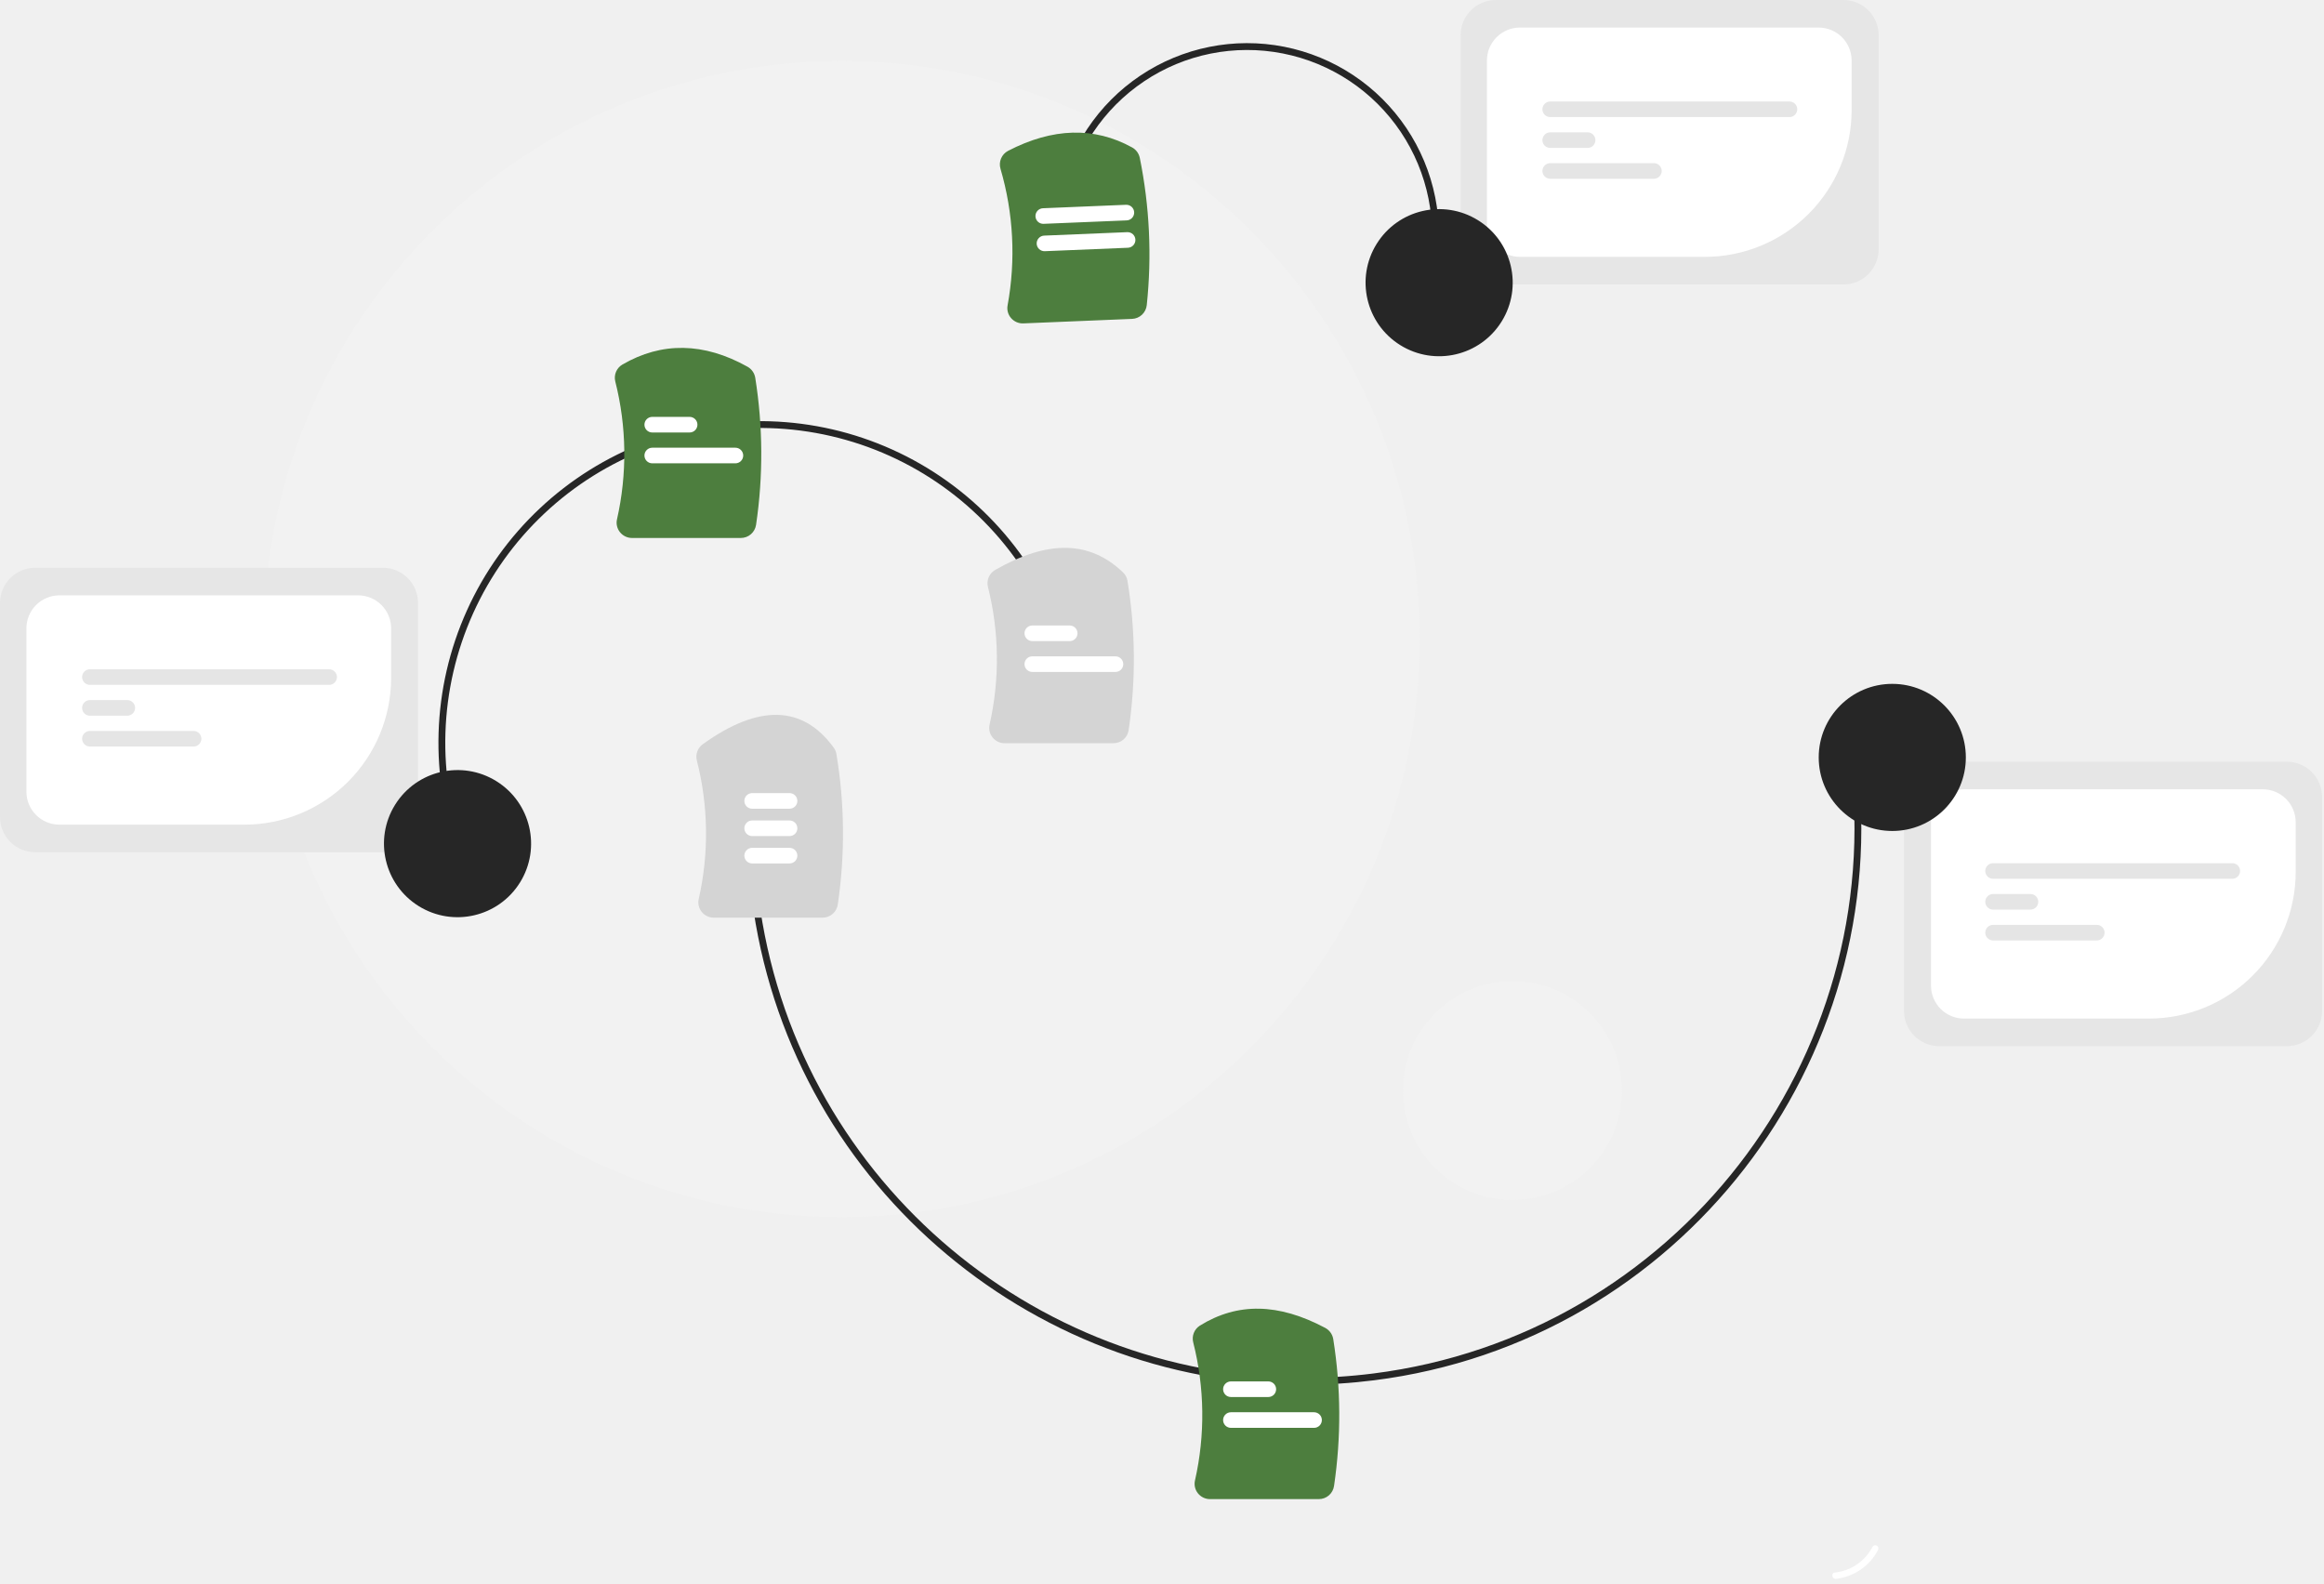
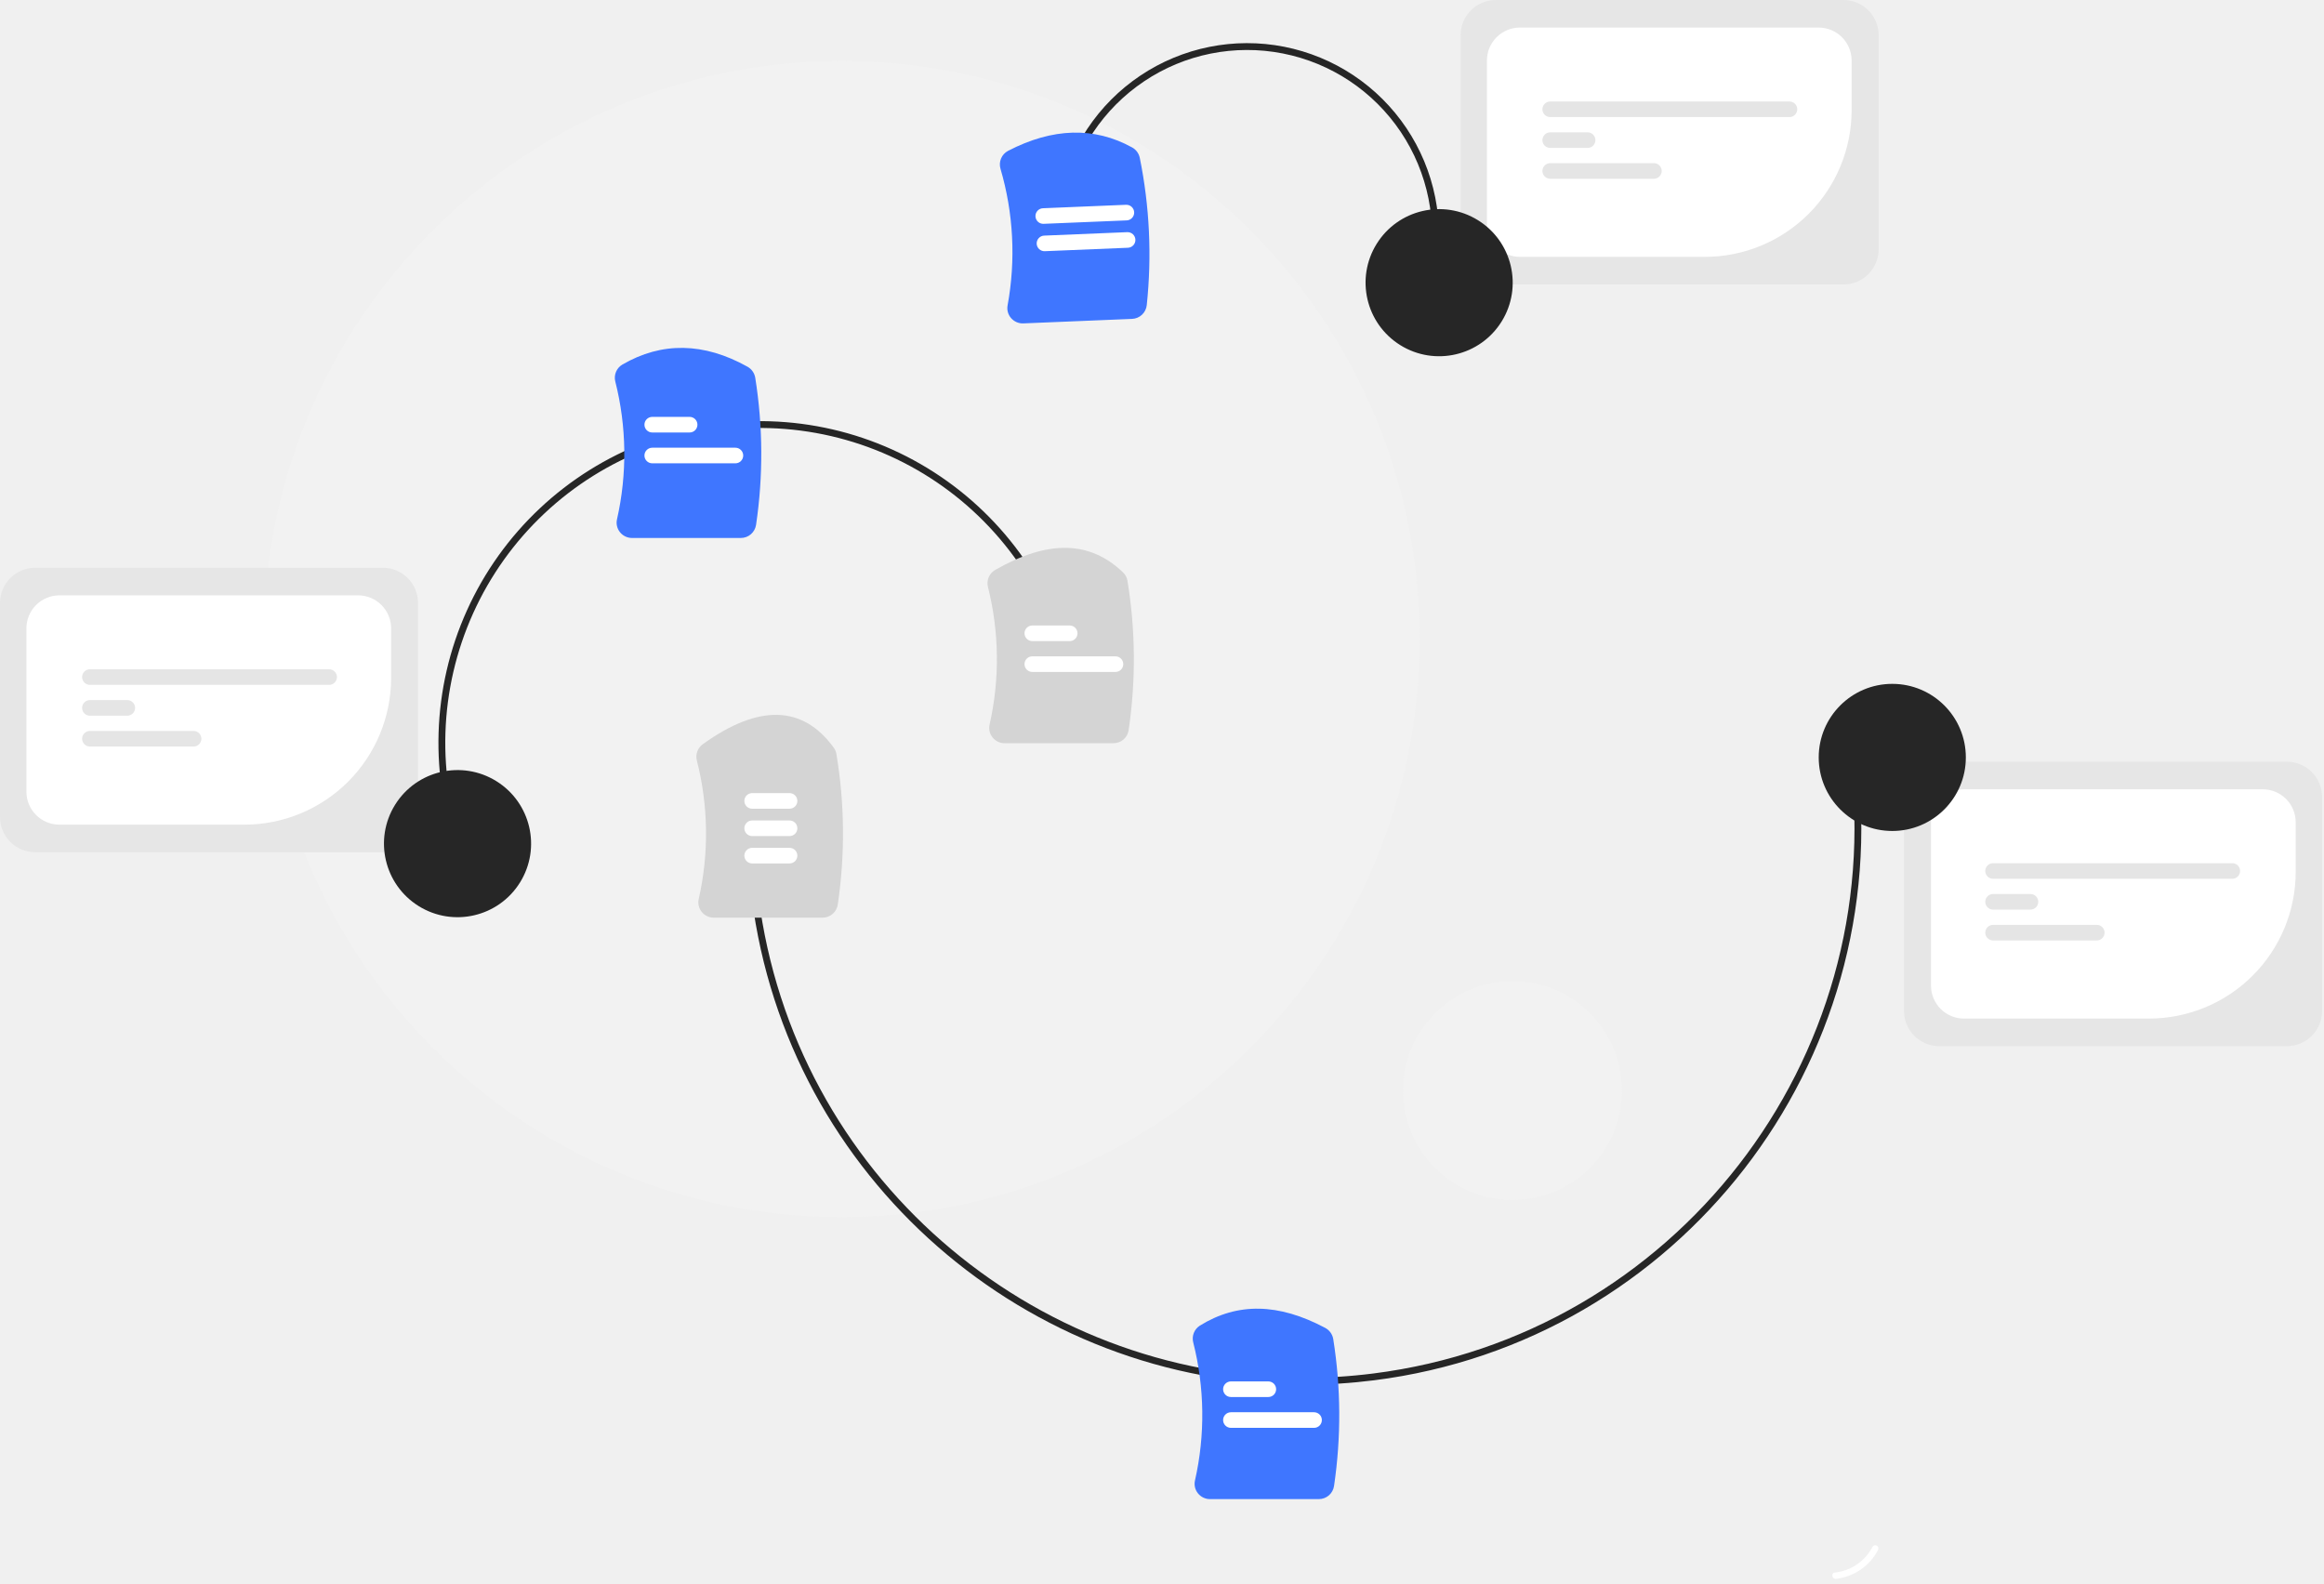
<svg xmlns="http://www.w3.org/2000/svg" width="179" height="122" viewBox="0 0 179 122" fill="none">
  <path d="M64.824 93.746C89.413 93.746 109.347 73.812 109.347 49.223C109.347 24.633 89.413 4.7 64.824 4.7C40.234 4.7 20.301 24.633 20.301 49.223C20.301 73.812 40.234 93.746 64.824 93.746Z" fill="#F2F2F2" />
  <path d="M116.497 92.43C121.153 92.43 124.927 88.655 124.927 83.999C124.927 79.343 121.153 75.569 116.497 75.569C111.841 75.569 108.066 79.343 108.066 83.999C108.066 88.655 111.841 92.43 116.497 92.43Z" fill="#F2F2F2" />
  <path d="M144.235 119.127C143.954 119.675 143.54 120.145 143.032 120.494C142.523 120.843 141.937 121.06 141.324 121.127C141.009 121.16 141.102 121.641 141.414 121.609C142.091 121.532 142.739 121.292 143.301 120.907C143.864 120.523 144.324 120.007 144.64 119.404C144.675 119.349 144.688 119.284 144.676 119.221C144.664 119.157 144.628 119.101 144.576 119.063C144.522 119.026 144.456 119.013 144.393 119.025C144.329 119.037 144.272 119.074 144.235 119.127Z" fill="white" />
  <path d="M100.432 106.656C79.153 106.657 60.638 90.783 57.902 69.131L58.425 69.065C61.127 90.45 79.416 106.128 100.433 106.129C102.218 106.129 104.002 106.017 105.774 105.792C128.954 102.864 145.429 81.624 142.501 58.444L143.024 58.378C145.988 81.846 129.308 103.351 105.84 106.315C104.046 106.542 102.24 106.656 100.432 106.656Z" fill="#262626" />
-   <path d="M101.577 115.468H93.198C93.019 115.469 92.842 115.428 92.681 115.351C92.52 115.273 92.378 115.16 92.267 115.02C92.157 114.883 92.079 114.723 92.04 114.552C92.001 114.381 92.001 114.204 92.04 114.033C92.835 110.524 92.788 106.877 91.903 103.389C91.842 103.148 91.859 102.895 91.952 102.664C92.044 102.434 92.207 102.238 92.417 102.105C95.315 100.31 98.472 100.366 102.066 102.277C102.23 102.363 102.371 102.486 102.479 102.635C102.587 102.785 102.66 102.958 102.69 103.14C103.285 106.884 103.306 110.698 102.752 114.448C102.712 114.732 102.572 114.991 102.356 115.179C102.14 115.366 101.863 115.469 101.577 115.468Z" fill="#4D7E3E" />
+   <path d="M101.577 115.468H93.198C93.019 115.469 92.842 115.428 92.681 115.351C92.52 115.273 92.378 115.16 92.267 115.02C92.157 114.883 92.079 114.723 92.04 114.552C92.001 114.381 92.001 114.204 92.04 114.033C92.835 110.524 92.788 106.877 91.903 103.389C91.842 103.148 91.859 102.895 91.952 102.664C92.044 102.434 92.207 102.238 92.417 102.105C95.315 100.31 98.472 100.366 102.066 102.277C102.23 102.363 102.371 102.486 102.479 102.635C102.587 102.785 102.66 102.958 102.69 103.14C103.285 106.884 103.306 110.698 102.752 114.448C102.712 114.732 102.572 114.991 102.356 115.179C102.14 115.366 101.863 115.469 101.577 115.468Z" fill="#3F76FF" />
  <path d="M63.354 70.683H54.976C54.797 70.683 54.62 70.643 54.459 70.565C54.297 70.487 54.156 70.374 54.045 70.234C53.935 70.097 53.857 69.938 53.818 69.767C53.778 69.596 53.778 69.418 53.817 69.247C54.615 65.726 54.565 62.066 53.671 58.568C53.614 58.338 53.628 58.096 53.71 57.873C53.792 57.651 53.939 57.458 54.132 57.32C58.44 54.221 61.833 54.311 64.216 57.587C64.324 57.737 64.395 57.909 64.425 58.09C65.062 61.919 65.097 65.823 64.529 69.663C64.49 69.946 64.349 70.205 64.133 70.393C63.917 70.58 63.641 70.683 63.354 70.683Z" fill="#D4D4D4" />
  <path d="M97.689 107.604H94.807C94.648 107.604 94.495 107.54 94.383 107.428C94.27 107.315 94.207 107.162 94.207 107.003C94.207 106.844 94.27 106.691 94.383 106.579C94.495 106.466 94.648 106.403 94.807 106.402H97.689C97.848 106.402 98.001 106.466 98.114 106.578C98.227 106.691 98.29 106.844 98.29 107.003C98.29 107.163 98.227 107.316 98.114 107.428C98.001 107.541 97.848 107.604 97.689 107.604Z" fill="white" />
  <path d="M101.213 109.979H94.807C94.648 109.979 94.495 109.915 94.383 109.803C94.27 109.69 94.207 109.537 94.207 109.378C94.207 109.219 94.27 109.066 94.383 108.954C94.495 108.841 94.648 108.778 94.807 108.777H101.213C101.372 108.778 101.525 108.841 101.637 108.954C101.75 109.066 101.813 109.219 101.813 109.378C101.813 109.537 101.75 109.69 101.637 109.803C101.525 109.915 101.372 109.979 101.213 109.979Z" fill="white" />
  <path d="M60.814 62.29H57.932C57.773 62.29 57.62 62.227 57.508 62.114C57.395 62.001 57.332 61.849 57.332 61.689C57.332 61.53 57.395 61.377 57.508 61.265C57.62 61.152 57.773 61.089 57.932 61.088H60.814C60.973 61.089 61.126 61.152 61.238 61.265C61.351 61.377 61.414 61.53 61.414 61.689C61.414 61.849 61.351 62.001 61.238 62.114C61.126 62.227 60.973 62.29 60.814 62.29Z" fill="white" />
  <path d="M60.814 64.398H57.932C57.773 64.397 57.62 64.334 57.508 64.221C57.395 64.109 57.332 63.956 57.332 63.797C57.332 63.638 57.395 63.485 57.508 63.372C57.62 63.26 57.773 63.196 57.932 63.196H60.814C60.973 63.196 61.126 63.26 61.238 63.372C61.351 63.485 61.414 63.638 61.414 63.797C61.414 63.956 61.351 64.109 61.238 64.221C61.126 64.334 60.973 64.397 60.814 64.398Z" fill="white" />
  <path d="M60.814 66.506H57.932C57.773 66.506 57.62 66.442 57.508 66.33C57.395 66.217 57.332 66.064 57.332 65.905C57.332 65.746 57.395 65.593 57.508 65.481C57.62 65.368 57.773 65.305 57.932 65.304H60.814C60.973 65.305 61.126 65.368 61.238 65.481C61.351 65.593 61.414 65.746 61.414 65.905C61.414 66.064 61.351 66.217 61.238 66.33C61.126 66.442 60.973 66.506 60.814 66.506Z" fill="white" />
  <path d="M176.143 80.581H149.36C148.642 80.58 147.954 80.295 147.446 79.787C146.939 79.279 146.653 78.591 146.652 77.874V61.377C146.653 60.66 146.939 59.971 147.446 59.464C147.954 58.956 148.642 58.671 149.36 58.67H176.143C176.861 58.671 177.549 58.956 178.057 59.464C178.564 59.971 178.85 60.66 178.851 61.377V77.874C178.85 78.591 178.564 79.279 178.057 79.787C177.549 80.295 176.861 80.58 176.143 80.581Z" fill="#E6E6E6" />
  <path d="M165.525 78.456H151.266C150.594 78.456 149.949 78.188 149.474 77.713C148.999 77.237 148.731 76.593 148.73 75.921V63.331C148.731 62.658 148.999 62.014 149.474 61.538C149.949 61.063 150.594 60.796 151.266 60.795H174.284C174.957 60.796 175.601 61.063 176.077 61.538C176.552 62.014 176.819 62.658 176.82 63.331V67.162C176.817 70.156 175.626 73.027 173.508 75.144C171.391 77.262 168.52 78.453 165.525 78.456Z" fill="white" />
  <path d="M171.937 67.688H153.511C153.352 67.688 153.199 67.624 153.086 67.512C152.973 67.399 152.91 67.246 152.91 67.087C152.91 66.927 152.973 66.775 153.086 66.662C153.199 66.549 153.352 66.486 153.511 66.486H171.937C172.096 66.486 172.249 66.549 172.362 66.662C172.474 66.775 172.538 66.927 172.538 67.087C172.538 67.246 172.474 67.399 172.362 67.512C172.249 67.624 172.096 67.688 171.937 67.688Z" fill="#E5E5E5" />
  <path d="M156.392 70.062H153.51C153.351 70.062 153.198 69.999 153.086 69.886C152.973 69.773 152.91 69.621 152.91 69.461C152.91 69.302 152.973 69.15 153.086 69.037C153.198 68.924 153.351 68.861 153.51 68.86H156.392C156.551 68.861 156.704 68.924 156.816 69.037C156.929 69.15 156.992 69.302 156.992 69.461C156.992 69.621 156.929 69.773 156.816 69.886C156.704 69.999 156.551 70.062 156.392 70.062Z" fill="#E5E5E5" />
  <path d="M161.498 72.438H153.511C153.352 72.438 153.199 72.374 153.086 72.262C152.973 72.149 152.91 71.996 152.91 71.837C152.91 71.677 152.973 71.525 153.086 71.412C153.199 71.299 153.352 71.236 153.511 71.236H161.498C161.658 71.236 161.81 71.299 161.923 71.412C162.036 71.525 162.099 71.677 162.099 71.837C162.099 71.996 162.036 72.149 161.923 72.262C161.81 72.374 161.658 72.438 161.498 72.438Z" fill="#E5E5E5" />
  <path d="M145.748 64.005C148.877 64.005 151.414 61.469 151.414 58.34C151.414 55.211 148.877 52.674 145.748 52.674C142.619 52.674 140.082 55.211 140.082 58.34C140.082 61.469 142.619 64.005 145.748 64.005Z" fill="#262626" />
  <path d="M81.559 15.242C81.934 13.339 82.68 11.527 83.755 9.912C84.83 8.297 86.213 6.909 87.824 5.828C91.079 3.645 95.067 2.844 98.912 3.601C100.816 3.977 102.627 4.723 104.242 5.798C105.858 6.873 107.245 8.256 108.326 9.867C109.407 11.479 110.16 13.287 110.542 15.19C110.924 17.092 110.928 19.051 110.553 20.955L110.036 20.853C110.766 17.145 109.994 13.299 107.889 10.161C105.783 7.023 102.518 4.849 98.81 4.119C95.102 3.388 91.256 4.16 88.118 6.266C84.98 8.371 82.806 11.637 82.076 15.344L81.559 15.242Z" fill="#262626" />
-   <path d="M87.195 24.562L78.824 24.909C78.645 24.917 78.467 24.884 78.302 24.813C78.138 24.742 77.992 24.635 77.875 24.5C77.759 24.368 77.675 24.211 77.629 24.042C77.582 23.873 77.575 23.695 77.607 23.523C78.249 20.02 78.062 16.415 77.06 12.998C76.983 12.736 76.999 12.456 77.105 12.205C77.211 11.954 77.4 11.747 77.642 11.62C81.071 9.839 84.284 9.749 87.191 11.352C87.343 11.434 87.476 11.55 87.579 11.689C87.682 11.828 87.754 11.988 87.789 12.158C88.546 15.887 88.727 19.71 88.327 23.495C88.299 23.779 88.169 24.045 87.961 24.241C87.753 24.437 87.481 24.551 87.195 24.562Z" fill="#4D7E3E" />
+   <path d="M87.195 24.562L78.824 24.909C78.645 24.917 78.467 24.884 78.302 24.813C78.138 24.742 77.992 24.635 77.875 24.5C77.759 24.368 77.675 24.211 77.629 24.042C77.582 23.873 77.575 23.695 77.607 23.523C78.249 20.02 78.062 16.415 77.06 12.998C76.983 12.736 76.999 12.456 77.105 12.205C77.211 11.954 77.4 11.747 77.642 11.62C81.071 9.839 84.284 9.749 87.191 11.352C87.343 11.434 87.476 11.55 87.579 11.689C87.682 11.828 87.754 11.988 87.789 12.158C88.546 15.887 88.727 19.71 88.327 23.495C88.299 23.779 88.169 24.045 87.961 24.241C87.753 24.437 87.481 24.551 87.195 24.562Z" fill="#3F76FF" />
  <path d="M86.875 19.083L80.474 19.348C80.395 19.352 80.316 19.339 80.242 19.312C80.168 19.285 80.1 19.244 80.042 19.19C79.984 19.137 79.937 19.072 79.903 19.001C79.87 18.929 79.851 18.852 79.848 18.773C79.845 18.694 79.857 18.615 79.884 18.541C79.912 18.467 79.953 18.399 80.007 18.341C80.06 18.283 80.124 18.236 80.196 18.203C80.268 18.169 80.345 18.151 80.424 18.148L86.825 17.882C86.904 17.879 86.983 17.891 87.057 17.919C87.131 17.946 87.199 17.987 87.257 18.041C87.315 18.094 87.362 18.158 87.395 18.23C87.428 18.302 87.447 18.379 87.451 18.458C87.454 18.537 87.442 18.616 87.414 18.69C87.387 18.764 87.346 18.832 87.292 18.89C87.239 18.948 87.174 18.995 87.103 19.028C87.031 19.061 86.954 19.08 86.875 19.083Z" fill="white" />
  <path d="M86.781 16.975L80.38 17.24C80.221 17.247 80.065 17.19 79.948 17.082C79.831 16.974 79.761 16.824 79.754 16.665C79.748 16.506 79.805 16.35 79.913 16.233C80.021 16.116 80.171 16.046 80.33 16.04L86.731 15.774C86.89 15.768 87.046 15.825 87.163 15.933C87.28 16.041 87.35 16.191 87.356 16.35C87.363 16.509 87.306 16.665 87.198 16.782C87.09 16.899 86.94 16.969 86.781 16.975Z" fill="white" />
  <path d="M141.991 21.911H115.207C114.49 21.91 113.801 21.625 113.294 21.117C112.786 20.61 112.501 19.921 112.5 19.204V2.707C112.501 1.99 112.786 1.301 113.294 0.794C113.801 0.286 114.49 0.001 115.207 0H141.991C142.709 0.001 143.397 0.286 143.905 0.794C144.412 1.301 144.698 1.99 144.698 2.707V19.204C144.698 19.921 144.412 20.61 143.905 21.117C143.397 21.625 142.709 21.91 141.991 21.911Z" fill="#E6E6E6" />
  <path d="M131.322 19.785H117.063C116.391 19.784 115.746 19.517 115.271 19.041C114.796 18.566 114.528 17.922 114.527 17.249V4.659C114.528 3.987 114.796 3.342 115.271 2.867C115.746 2.392 116.391 2.124 117.063 2.124H140.081C140.754 2.124 141.398 2.392 141.873 2.867C142.349 3.342 142.616 3.987 142.617 4.659V8.491C142.613 11.485 141.422 14.356 139.305 16.473C137.188 18.59 134.317 19.782 131.322 19.785Z" fill="white" />
  <path d="M137.827 9.019H119.402C119.242 9.019 119.089 8.955 118.977 8.843C118.864 8.73 118.801 8.577 118.801 8.418C118.801 8.258 118.864 8.106 118.977 7.993C119.089 7.88 119.242 7.817 119.402 7.817H137.827C137.987 7.817 138.14 7.88 138.252 7.993C138.365 8.106 138.428 8.258 138.428 8.418C138.428 8.577 138.365 8.73 138.252 8.843C138.14 8.955 137.987 9.019 137.827 9.019Z" fill="#E5E5E5" />
  <path d="M122.283 11.394H119.4C119.241 11.394 119.089 11.331 118.976 11.218C118.864 11.105 118.801 10.953 118.801 10.793C118.801 10.634 118.864 10.482 118.976 10.369C119.089 10.256 119.241 10.193 119.4 10.192H122.283C122.442 10.193 122.594 10.256 122.707 10.369C122.819 10.482 122.882 10.634 122.882 10.793C122.882 10.953 122.819 11.105 122.707 11.218C122.594 11.331 122.442 11.394 122.283 11.394Z" fill="#E5E5E5" />
  <path d="M127.389 13.769H119.402C119.242 13.769 119.09 13.706 118.977 13.593C118.864 13.481 118.801 13.328 118.801 13.168C118.801 13.009 118.864 12.856 118.977 12.743C119.09 12.631 119.242 12.567 119.402 12.567H127.389C127.548 12.568 127.701 12.631 127.813 12.744C127.925 12.857 127.989 13.009 127.989 13.168C127.989 13.328 127.925 13.48 127.813 13.593C127.701 13.706 127.548 13.769 127.389 13.769Z" fill="#E5E5E5" />
  <path d="M115.658 24.765C117.31 22.107 116.495 18.614 113.837 16.962C111.18 15.31 107.686 16.125 106.034 18.782C104.382 21.44 105.197 24.933 107.855 26.585C110.512 28.237 114.006 27.422 115.658 24.765Z" fill="#262626" />
  <path d="M35.372 65.975C33.047 59.83 33.259 53.013 35.961 47.024C38.662 41.035 43.632 36.364 49.777 34.04C55.922 31.715 62.739 31.927 68.728 34.629C74.717 37.33 79.388 42.3 81.712 48.445L81.219 48.632C80.093 45.654 78.391 42.927 76.21 40.606C74.03 38.286 71.414 36.418 68.511 35.109C65.609 33.8 62.477 33.075 59.295 32.976C56.112 32.877 52.942 33.406 49.964 34.533C46.986 35.659 44.259 37.361 41.939 39.542C39.618 41.722 37.75 44.338 36.441 47.24C35.132 50.143 34.407 53.275 34.308 56.457C34.209 59.639 34.738 62.81 35.865 65.788L35.372 65.975Z" fill="#262626" />
-   <path d="M57.059 41.437H48.681C48.502 41.438 48.325 41.398 48.164 41.32C48.002 41.242 47.861 41.129 47.75 40.989C47.64 40.852 47.562 40.692 47.523 40.522C47.483 40.351 47.483 40.173 47.522 40.002C48.316 36.501 48.271 32.863 47.391 29.383C47.329 29.136 47.348 28.877 47.446 28.642C47.544 28.407 47.715 28.211 47.934 28.082C50.969 26.315 54.21 26.369 57.567 28.242C57.726 28.329 57.863 28.451 57.967 28.599C58.072 28.746 58.142 28.916 58.171 29.095C58.768 32.844 58.79 36.662 58.235 40.417C58.195 40.701 58.054 40.96 57.838 41.148C57.622 41.335 57.346 41.438 57.059 41.437Z" fill="#4D7E3E" />
+   <path d="M57.059 41.437H48.681C48.502 41.438 48.325 41.398 48.164 41.32C48.002 41.242 47.861 41.129 47.75 40.989C47.64 40.852 47.562 40.692 47.523 40.522C47.483 40.351 47.483 40.173 47.522 40.002C48.316 36.501 48.271 32.863 47.391 29.383C47.329 29.136 47.348 28.877 47.446 28.642C47.544 28.407 47.715 28.211 47.934 28.082C50.969 26.315 54.21 26.369 57.567 28.242C57.726 28.329 57.863 28.451 57.967 28.599C58.072 28.746 58.142 28.916 58.171 29.095C58.768 32.844 58.79 36.662 58.235 40.417C58.195 40.701 58.054 40.96 57.838 41.148C57.622 41.335 57.346 41.438 57.059 41.437Z" fill="#3F76FF" />
  <path d="M53.119 33.312H50.236C50.077 33.312 49.925 33.248 49.812 33.136C49.7 33.023 49.637 32.87 49.637 32.711C49.637 32.552 49.7 32.4 49.812 32.287C49.925 32.174 50.077 32.111 50.236 32.11H53.119C53.278 32.111 53.43 32.174 53.543 32.287C53.655 32.4 53.718 32.552 53.718 32.711C53.718 32.87 53.655 33.023 53.543 33.136C53.43 33.248 53.278 33.312 53.119 33.312Z" fill="white" />
  <path d="M56.644 35.687H50.238C50.078 35.687 49.925 35.623 49.813 35.511C49.7 35.398 49.637 35.245 49.637 35.086C49.637 34.926 49.7 34.774 49.813 34.661C49.925 34.548 50.078 34.485 50.238 34.485H56.644C56.803 34.485 56.956 34.549 57.068 34.661C57.181 34.774 57.244 34.927 57.244 35.086C57.244 35.245 57.181 35.398 57.068 35.51C56.956 35.623 56.803 35.686 56.644 35.687Z" fill="white" />
  <path d="M29.491 65.642H2.707C1.99 65.642 1.301 65.356 0.794 64.849C0.286 64.341 0.001 63.653 0 62.935V46.439C0.001 45.721 0.286 45.033 0.794 44.525C1.301 44.018 1.99 43.732 2.707 43.731H29.491C30.209 43.732 30.897 44.018 31.404 44.525C31.912 45.033 32.198 45.721 32.198 46.439V62.935C32.198 63.653 31.912 64.341 31.404 64.849C30.897 65.356 30.209 65.642 29.491 65.642Z" fill="#E6E6E6" />
  <path d="M18.83 63.519H4.571C3.899 63.518 3.254 63.251 2.779 62.775C2.303 62.3 2.036 61.656 2.035 60.983V48.393C2.036 47.721 2.303 47.076 2.779 46.601C3.254 46.126 3.899 45.858 4.571 45.857H27.589C28.261 45.858 28.906 46.126 29.381 46.601C29.857 47.076 30.124 47.721 30.125 48.393V52.224C30.121 55.219 28.93 58.09 26.813 60.207C24.695 62.324 21.825 63.515 18.83 63.519Z" fill="white" />
  <path d="M25.351 52.752H6.925C6.766 52.752 6.613 52.689 6.5 52.576C6.388 52.463 6.324 52.311 6.324 52.151C6.324 51.992 6.388 51.839 6.5 51.726C6.613 51.614 6.766 51.55 6.925 51.55H25.351C25.51 51.55 25.663 51.614 25.776 51.726C25.889 51.839 25.952 51.992 25.952 52.151C25.952 52.311 25.889 52.463 25.776 52.576C25.663 52.689 25.51 52.752 25.351 52.752Z" fill="#E5E5E5" />
  <path d="M9.806 55.127H6.924C6.765 55.126 6.612 55.063 6.5 54.95C6.387 54.838 6.324 54.685 6.324 54.526C6.324 54.367 6.387 54.214 6.5 54.101C6.612 53.989 6.765 53.925 6.924 53.925H9.806C9.965 53.925 10.118 53.989 10.23 54.101C10.343 54.214 10.406 54.367 10.406 54.526C10.406 54.685 10.343 54.838 10.23 54.95C10.118 55.063 9.965 55.126 9.806 55.127Z" fill="#E5E5E5" />
  <path d="M14.911 57.502H6.924C6.765 57.501 6.612 57.438 6.5 57.325C6.387 57.213 6.324 57.06 6.324 56.901C6.324 56.742 6.387 56.589 6.5 56.476C6.612 56.364 6.765 56.3 6.924 56.3H14.911C15.07 56.3 15.223 56.363 15.336 56.476C15.449 56.589 15.512 56.741 15.512 56.901C15.512 57.06 15.449 57.213 15.336 57.326C15.223 57.438 15.07 57.502 14.911 57.502Z" fill="#E5E5E5" />
  <path d="M40.052 67.972C41.704 65.314 40.889 61.821 38.232 60.169C35.574 58.517 32.081 59.332 30.429 61.989C28.777 64.647 29.592 68.14 32.249 69.792C34.907 71.444 38.4 70.629 40.052 67.972Z" fill="#262626" />
  <path d="M85.757 57.246H77.378C77.199 57.247 77.023 57.206 76.861 57.129C76.7 57.051 76.558 56.938 76.447 56.798C76.337 56.661 76.26 56.501 76.22 56.331C76.181 56.16 76.181 55.982 76.22 55.811C77.012 52.316 76.968 48.684 76.094 45.21C76.031 44.96 76.052 44.697 76.153 44.46C76.254 44.224 76.43 44.026 76.653 43.898C80.723 41.568 83.946 41.633 86.506 44.095C86.686 44.271 86.804 44.499 86.843 44.747C87.465 48.546 87.495 52.418 86.932 56.226C86.893 56.51 86.752 56.769 86.536 56.957C86.32 57.144 86.043 57.247 85.757 57.246Z" fill="#D4D4D4" />
  <path d="M82.392 49.381H79.51C79.351 49.38 79.198 49.317 79.086 49.204C78.973 49.092 78.91 48.939 78.91 48.78C78.91 48.62 78.973 48.468 79.086 48.355C79.198 48.242 79.351 48.179 79.51 48.179H82.392C82.551 48.179 82.704 48.242 82.816 48.355C82.929 48.468 82.992 48.62 82.992 48.78C82.992 48.939 82.929 49.092 82.816 49.204C82.704 49.317 82.551 49.38 82.392 49.381Z" fill="white" />
  <path d="M85.918 51.756H79.511C79.352 51.756 79.199 51.693 79.086 51.58C78.974 51.467 78.91 51.315 78.91 51.155C78.91 50.996 78.974 50.843 79.086 50.73C79.199 50.617 79.352 50.554 79.511 50.554H85.918C86.077 50.554 86.229 50.618 86.342 50.731C86.454 50.843 86.517 50.996 86.517 51.155C86.517 51.314 86.454 51.467 86.342 51.58C86.229 51.692 86.077 51.756 85.918 51.756Z" fill="white" />
</svg>
